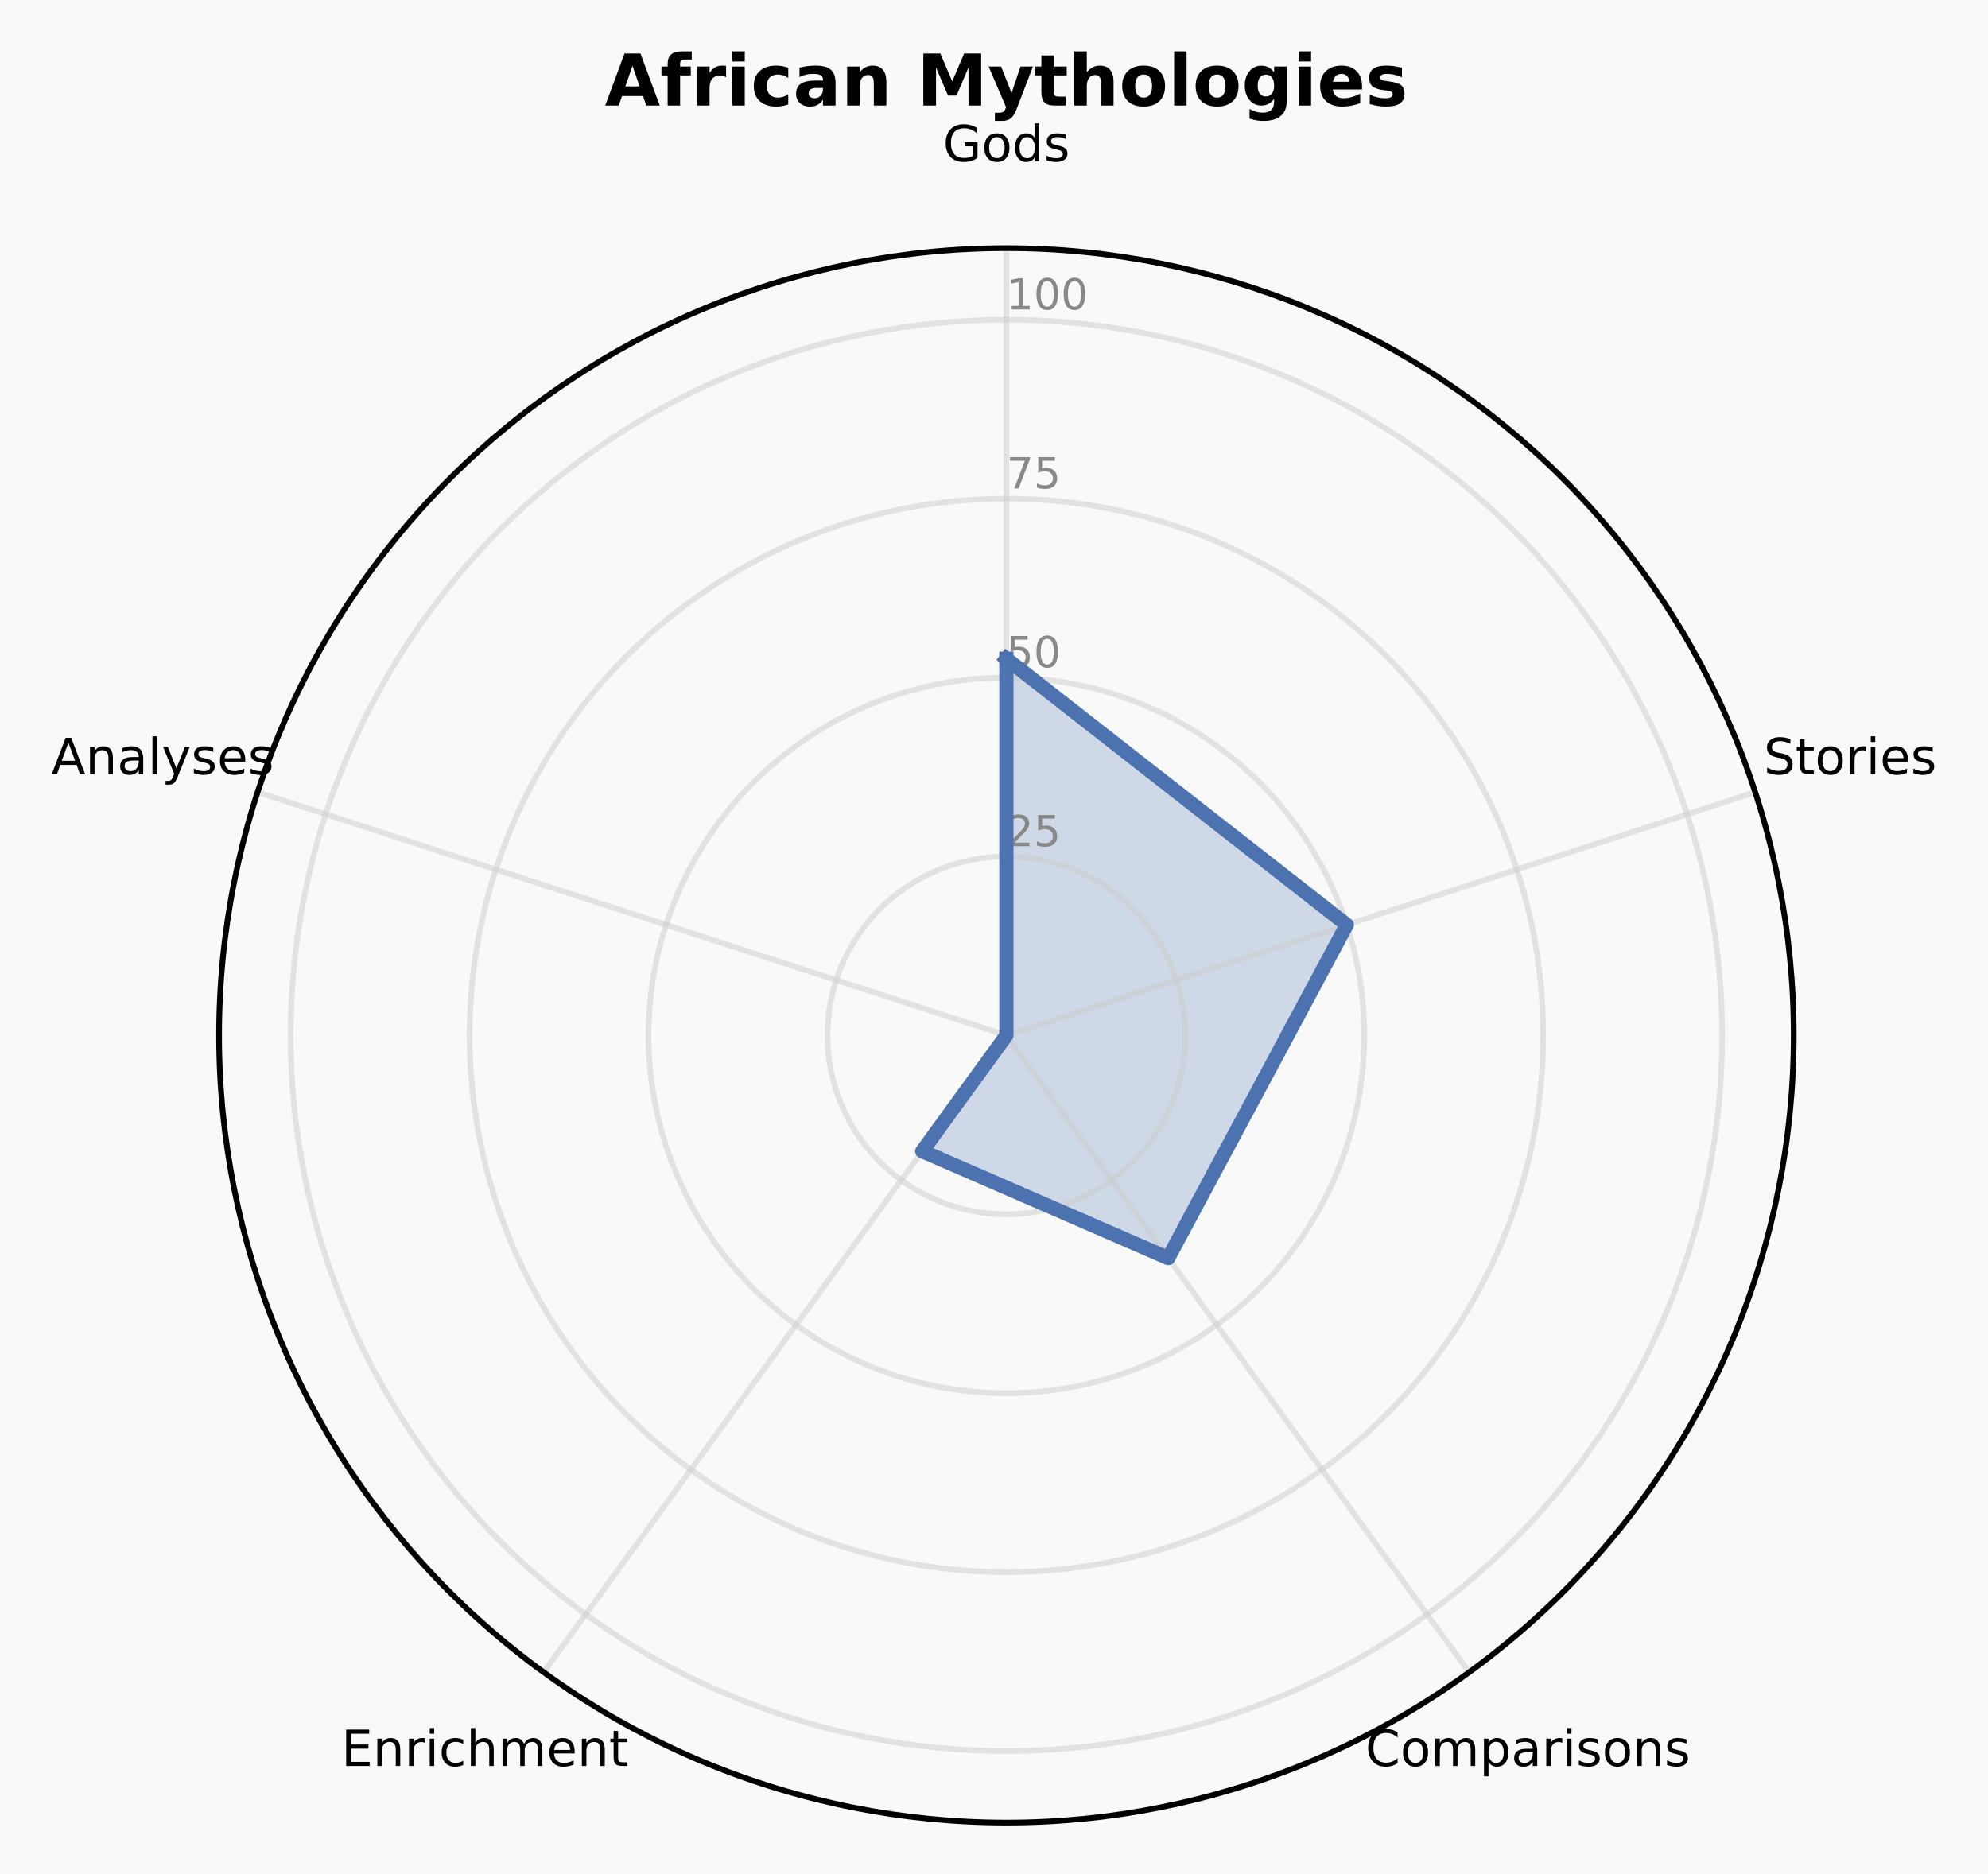
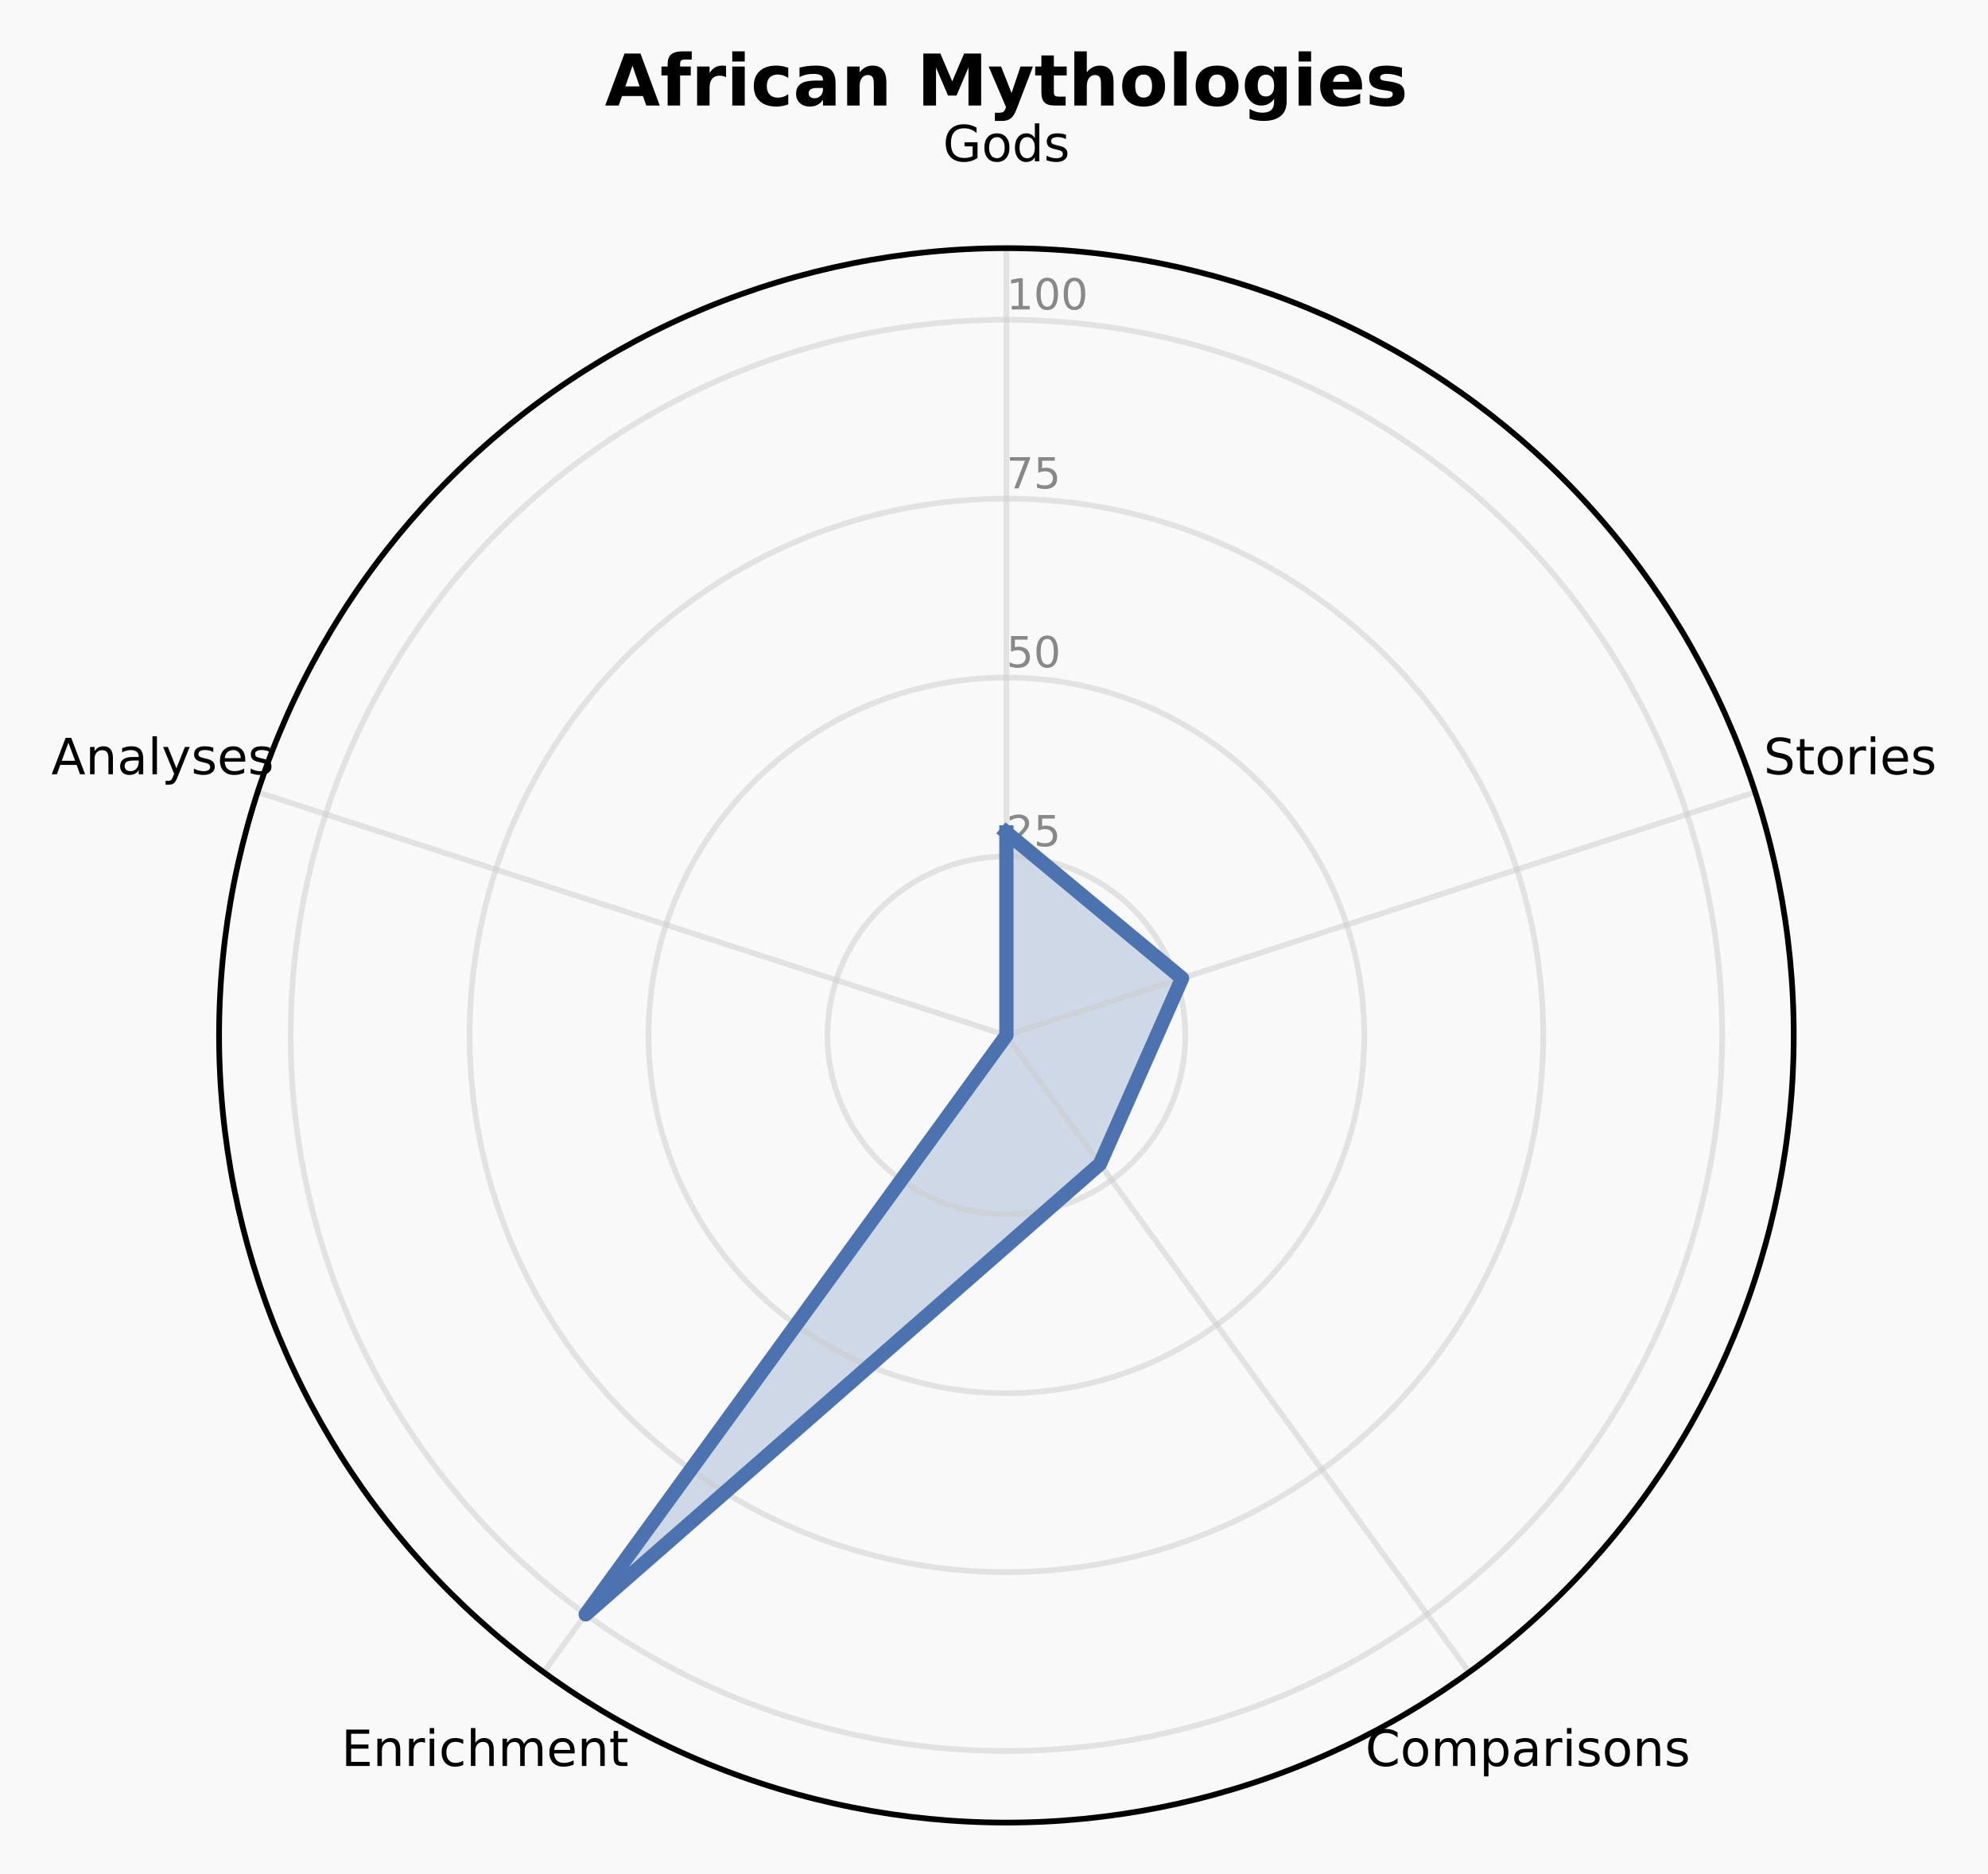
<svg xmlns="http://www.w3.org/2000/svg" xmlns:xlink="http://www.w3.org/1999/xlink" width="278.709pt" height="262.758pt" viewBox="0 0 278.709 262.758" version="1.1">
  <defs>
    <style type="text/css">*{stroke-linejoin: round; stroke-linecap: butt}</style>
  </defs>
  <g id="figure_1">
    <g id="patch_1">
      <path d="M 0 262.758  L 278.709 262.758  L 278.709 0  L 0 0  z " style="fill: #f9f9f9" />
    </g>
    <g id="axes_1">
      <g id="patch_2">
        <path d="M 251.473 145.178  C 251.473 130.683 248.618 116.329 243.071 102.938  C 237.524 89.546 229.393 77.377 219.143 67.128  C 208.894 56.878 196.725 48.748 183.334 43.201  C 169.942 37.654 155.588 34.798 141.093 34.798  C 126.598 34.798 112.244 37.654 98.853 43.201  C 85.461 48.748 73.293 56.878 63.043 67.128  C 52.794 77.377 44.663 89.546 39.116 102.938  C 33.569 116.329 30.714 130.683 30.714 145.178  C 30.714 159.673 33.569 174.027 39.116 187.418  C 44.663 200.81 52.794 212.979 63.043 223.228  C 73.293 233.478 85.461 241.609 98.853 247.155  C 112.244 252.702 126.598 255.558 141.093 255.558  C 155.588 255.558 169.942 252.702 183.334 247.155  C 196.725 241.609 208.894 233.478 219.143 223.228  C 229.393 212.979 237.524 200.81 243.071 187.418  C 248.618 174.027 251.473 159.673 251.473 145.178  M 141.093 145.178  C 141.093 145.178 141.093 145.178 141.093 145.178  C 141.093 145.178 141.093 145.178 141.093 145.178  C 141.093 145.178 141.093 145.178 141.093 145.178  C 141.093 145.178 141.093 145.178 141.093 145.178  C 141.093 145.178 141.093 145.178 141.093 145.178  C 141.093 145.178 141.093 145.178 141.093 145.178  C 141.093 145.178 141.093 145.178 141.093 145.178  C 141.093 145.178 141.093 145.178 141.093 145.178  C 141.093 145.178 141.093 145.178 141.093 145.178  C 141.093 145.178 141.093 145.178 141.093 145.178  C 141.093 145.178 141.093 145.178 141.093 145.178  C 141.093 145.178 141.093 145.178 141.093 145.178  C 141.093 145.178 141.093 145.178 141.093 145.178  C 141.093 145.178 141.093 145.178 141.093 145.178  C 141.093 145.178 141.093 145.178 141.093 145.178  C 141.093 145.178 141.093 145.178 141.093 145.178  z " style="fill: #f9f9f9" />
      </g>
      <g id="patch_3">
-         <path d="M 141.093 92.365  L 188.81 129.674  L 163.778 176.401  L 129.297 161.414  L 141.093 145.178  z " clip-path="url(#pab8ee4e7ab)" style="fill: #4c72b0; opacity: 0.25; stroke: #4c72b0; stroke-linejoin: miter" />
+         <path d="M 141.093 116.722  L 165.721 137.176  L 154.2 163.218  L 82.112 226.359  L 141.093 145.178  z " clip-path="url(#p0483790300)" style="fill: #4c72b0; opacity: 0.25; stroke: #4c72b0; stroke-linejoin: miter" />
      </g>
      <g id="matplotlib.axis_1">
        <g id="xtick_1">
          <g id="line2d_1">
-             <path d="M 141.093 145.178  L 141.093 34.798  " clip-path="url(#pab8ee4e7ab)" style="fill: none; stroke: #cccccc; stroke-opacity: 0.5; stroke-width: 0.8; stroke-linecap: square" />
+             <path d="M 141.093 145.178  L 141.093 34.798  " clip-path="url(#p0483790300)" style="fill: none; stroke: #cccccc; stroke-opacity: 0.5; stroke-width: 0.8; stroke-linecap: square" />
          </g>
          <g id="text_1">
            <g transform="translate(132.1945 22.61707) scale(0.07 -0.07)">
              <defs>
                <path id="DejaVuSans-2a" d="M 3809 666  L 3809 1919  L 2778 1919  L 2778 2438  L 4434 2438  L 4434 434  Q 4069 175 3628 42  Q 3188 -91 2688 -91  Q 1594 -91 976 548  Q 359 1188 359 2328  Q 359 3472 976 4111  Q 1594 4750 2688 4750  Q 3144 4750 3555 4637  Q 3966 4525 4313 4306  L 4313 3634  Q 3963 3931 3569 4081  Q 3175 4231 2741 4231  Q 1884 4231 1454 3753  Q 1025 3275 1025 2328  Q 1025 1384 1454 906  Q 1884 428 2741 428  Q 3075 428 3337 486  Q 3600 544 3809 666  z " transform="scale(0.015625)" />
                <path id="DejaVuSans-52" d="M 1959 3097  Q 1497 3097 1228 2736  Q 959 2375 959 1747  Q 959 1119 1226 758  Q 1494 397 1959 397  Q 2419 397 2687 759  Q 2956 1122 2956 1747  Q 2956 2369 2687 2733  Q 2419 3097 1959 3097  z M 1959 3584  Q 2709 3584 3137 3096  Q 3566 2609 3566 1747  Q 3566 888 3137 398  Q 2709 -91 1959 -91  Q 1206 -91 779 398  Q 353 888 353 1747  Q 353 2609 779 3096  Q 1206 3584 1959 3584  z " transform="scale(0.015625)" />
                <path id="DejaVuSans-47" d="M 2906 2969  L 2906 4863  L 3481 4863  L 3481 0  L 2906 0  L 2906 525  Q 2725 213 2448 61  Q 2172 -91 1784 -91  Q 1150 -91 751 415  Q 353 922 353 1747  Q 353 2572 751 3078  Q 1150 3584 1784 3584  Q 2172 3584 2448 3432  Q 2725 3281 2906 2969  z M 947 1747  Q 947 1113 1208 752  Q 1469 391 1925 391  Q 2381 391 2643 752  Q 2906 1113 2906 1747  Q 2906 2381 2643 2742  Q 2381 3103 1925 3103  Q 1469 3103 1208 2742  Q 947 2381 947 1747  z " transform="scale(0.015625)" />
                <path id="DejaVuSans-56" d="M 2834 3397  L 2834 2853  Q 2591 2978 2328 3040  Q 2066 3103 1784 3103  Q 1356 3103 1142 2972  Q 928 2841 928 2578  Q 928 2378 1081 2264  Q 1234 2150 1697 2047  L 1894 2003  Q 2506 1872 2764 1633  Q 3022 1394 3022 966  Q 3022 478 2636 193  Q 2250 -91 1575 -91  Q 1294 -91 989 -36  Q 684 19 347 128  L 347 722  Q 666 556 975 473  Q 1284 391 1588 391  Q 1994 391 2212 530  Q 2431 669 2431 922  Q 2431 1156 2273 1281  Q 2116 1406 1581 1522  L 1381 1569  Q 847 1681 609 1914  Q 372 2147 372 2553  Q 372 3047 722 3315  Q 1072 3584 1716 3584  Q 2034 3584 2315 3537  Q 2597 3491 2834 3397  z " transform="scale(0.015625)" />
              </defs>
              <use xlink:href="#DejaVuSans-2a" />
              <use xlink:href="#DejaVuSans-52" transform="translate(77.48438 0)" />
              <use xlink:href="#DejaVuSans-47" transform="translate(138.6719 0)" />
              <use xlink:href="#DejaVuSans-56" transform="translate(202.1562 0)" />
            </g>
          </g>
        </g>
        <g id="xtick_2">
          <g id="line2d_2">
-             <path d="M 141.093 145.178  L 246.07 111.069  " clip-path="url(#pab8ee4e7ab)" style="fill: none; stroke: #cccccc; stroke-opacity: 0.5; stroke-width: 0.8; stroke-linecap: square" />
+             <path d="M 141.093 145.178  L 246.07 111.069  " clip-path="url(#p0483790300)" style="fill: none; stroke: #cccccc; stroke-opacity: 0.5; stroke-width: 0.8; stroke-linecap: square" />
          </g>
          <g id="text_2">
            <g transform="translate(247.2616 108.5613) scale(0.07 -0.07)">
              <defs>
                <path id="DejaVuSans-36" d="M 3425 4513  L 3425 3897  Q 3066 4069 2747 4153  Q 2428 4238 2131 4238  Q 1616 4238 1336 4038  Q 1056 3838 1056 3469  Q 1056 3159 1242 3001  Q 1428 2844 1947 2747  L 2328 2669  Q 3034 2534 3370 2195  Q 3706 1856 3706 1288  Q 3706 609 3251 259  Q 2797 -91 1919 -91  Q 1588 -91 1214 -16  Q 841 59 441 206  L 441 856  Q 825 641 1194 531  Q 1563 422 1919 422  Q 2459 422 2753 634  Q 3047 847 3047 1241  Q 3047 1584 2836 1778  Q 2625 1972 2144 2069  L 1759 2144  Q 1053 2284 737 2584  Q 422 2884 422 3419  Q 422 4038 858 4394  Q 1294 4750 2059 4750  Q 2388 4750 2728 4690  Q 3069 4631 3425 4513  z " transform="scale(0.015625)" />
                <path id="DejaVuSans-57" d="M 1172 4494  L 1172 3500  L 2356 3500  L 2356 3053  L 1172 3053  L 1172 1153  Q 1172 725 1289 603  Q 1406 481 1766 481  L 2356 481  L 2356 0  L 1766 0  Q 1100 0 847 248  Q 594 497 594 1153  L 594 3053  L 172 3053  L 172 3500  L 594 3500  L 594 4494  L 1172 4494  z " transform="scale(0.015625)" />
                <path id="DejaVuSans-55" d="M 2631 2963  Q 2534 3019 2420 3045  Q 2306 3072 2169 3072  Q 1681 3072 1420 2755  Q 1159 2438 1159 1844  L 1159 0  L 581 0  L 581 3500  L 1159 3500  L 1159 2956  Q 1341 3275 1631 3429  Q 1922 3584 2338 3584  Q 2397 3584 2469 3576  Q 2541 3569 2628 3553  L 2631 2963  z " transform="scale(0.015625)" />
                <path id="DejaVuSans-4c" d="M 603 3500  L 1178 3500  L 1178 0  L 603 0  L 603 3500  z M 603 4863  L 1178 4863  L 1178 4134  L 603 4134  L 603 4863  z " transform="scale(0.015625)" />
                <path id="DejaVuSans-48" d="M 3597 1894  L 3597 1613  L 953 1613  Q 991 1019 1311 708  Q 1631 397 2203 397  Q 2534 397 2845 478  Q 3156 559 3463 722  L 3463 178  Q 3153 47 2828 -22  Q 2503 -91 2169 -91  Q 1331 -91 842 396  Q 353 884 353 1716  Q 353 2575 817 3079  Q 1281 3584 2069 3584  Q 2775 3584 3186 3129  Q 3597 2675 3597 1894  z M 3022 2063  Q 3016 2534 2758 2815  Q 2500 3097 2075 3097  Q 1594 3097 1305 2825  Q 1016 2553 972 2059  L 3022 2063  z " transform="scale(0.015625)" />
              </defs>
              <use xlink:href="#DejaVuSans-36" />
              <use xlink:href="#DejaVuSans-57" transform="translate(63.48438 0)" />
              <use xlink:href="#DejaVuSans-52" transform="translate(102.6875 0)" />
              <use xlink:href="#DejaVuSans-55" transform="translate(163.875 0)" />
              <use xlink:href="#DejaVuSans-4c" transform="translate(204.9844 0)" />
              <use xlink:href="#DejaVuSans-48" transform="translate(232.7656 0)" />
              <use xlink:href="#DejaVuSans-56" transform="translate(294.2969 0)" />
            </g>
          </g>
        </g>
        <g id="xtick_3">
          <g id="line2d_3">
-             <path d="M 141.093 145.178  L 205.973 234.477  " clip-path="url(#pab8ee4e7ab)" style="fill: none; stroke: #cccccc; stroke-opacity: 0.5; stroke-width: 0.8; stroke-linecap: square" />
+             <path d="M 141.093 145.178  L 205.973 234.477  " clip-path="url(#p0483790300)" style="fill: none; stroke: #cccccc; stroke-opacity: 0.5; stroke-width: 0.8; stroke-linecap: square" />
          </g>
          <g id="text_3">
            <g transform="translate(191.4228 247.6219) scale(0.07 -0.07)">
              <defs>
                <path id="DejaVuSans-26" d="M 4122 4306  L 4122 3641  Q 3803 3938 3442 4084  Q 3081 4231 2675 4231  Q 1875 4231 1450 3742  Q 1025 3253 1025 2328  Q 1025 1406 1450 917  Q 1875 428 2675 428  Q 3081 428 3442 575  Q 3803 722 4122 1019  L 4122 359  Q 3791 134 3420 21  Q 3050 -91 2638 -91  Q 1578 -91 968 557  Q 359 1206 359 2328  Q 359 3453 968 4101  Q 1578 4750 2638 4750  Q 3056 4750 3426 4639  Q 3797 4528 4122 4306  z " transform="scale(0.015625)" />
                <path id="DejaVuSans-50" d="M 3328 2828  Q 3544 3216 3844 3400  Q 4144 3584 4550 3584  Q 5097 3584 5394 3201  Q 5691 2819 5691 2113  L 5691 0  L 5113 0  L 5113 2094  Q 5113 2597 4934 2840  Q 4756 3084 4391 3084  Q 3944 3084 3684 2787  Q 3425 2491 3425 1978  L 3425 0  L 2847 0  L 2847 2094  Q 2847 2600 2669 2842  Q 2491 3084 2119 3084  Q 1678 3084 1418 2786  Q 1159 2488 1159 1978  L 1159 0  L 581 0  L 581 3500  L 1159 3500  L 1159 2956  Q 1356 3278 1631 3431  Q 1906 3584 2284 3584  Q 2666 3584 2933 3390  Q 3200 3197 3328 2828  z " transform="scale(0.015625)" />
                <path id="DejaVuSans-53" d="M 1159 525  L 1159 -1331  L 581 -1331  L 581 3500  L 1159 3500  L 1159 2969  Q 1341 3281 1617 3432  Q 1894 3584 2278 3584  Q 2916 3584 3314 3078  Q 3713 2572 3713 1747  Q 3713 922 3314 415  Q 2916 -91 2278 -91  Q 1894 -91 1617 61  Q 1341 213 1159 525  z M 3116 1747  Q 3116 2381 2855 2742  Q 2594 3103 2138 3103  Q 1681 3103 1420 2742  Q 1159 2381 1159 1747  Q 1159 1113 1420 752  Q 1681 391 2138 391  Q 2594 391 2855 752  Q 3116 1113 3116 1747  z " transform="scale(0.015625)" />
                <path id="DejaVuSans-44" d="M 2194 1759  Q 1497 1759 1228 1600  Q 959 1441 959 1056  Q 959 750 1161 570  Q 1363 391 1709 391  Q 2188 391 2477 730  Q 2766 1069 2766 1631  L 2766 1759  L 2194 1759  z M 3341 1997  L 3341 0  L 2766 0  L 2766 531  Q 2569 213 2275 61  Q 1981 -91 1556 -91  Q 1019 -91 701 211  Q 384 513 384 1019  Q 384 1609 779 1909  Q 1175 2209 1959 2209  L 2766 2209  L 2766 2266  Q 2766 2663 2505 2880  Q 2244 3097 1772 3097  Q 1472 3097 1187 3025  Q 903 2953 641 2809  L 641 3341  Q 956 3463 1253 3523  Q 1550 3584 1831 3584  Q 2591 3584 2966 3190  Q 3341 2797 3341 1997  z " transform="scale(0.015625)" />
                <path id="DejaVuSans-51" d="M 3513 2113  L 3513 0  L 2938 0  L 2938 2094  Q 2938 2591 2744 2837  Q 2550 3084 2163 3084  Q 1697 3084 1428 2787  Q 1159 2491 1159 1978  L 1159 0  L 581 0  L 581 3500  L 1159 3500  L 1159 2956  Q 1366 3272 1645 3428  Q 1925 3584 2291 3584  Q 2894 3584 3203 3211  Q 3513 2838 3513 2113  z " transform="scale(0.015625)" />
              </defs>
              <use xlink:href="#DejaVuSans-26" />
              <use xlink:href="#DejaVuSans-52" transform="translate(69.82812 0)" />
              <use xlink:href="#DejaVuSans-50" transform="translate(131.0156 0)" />
              <use xlink:href="#DejaVuSans-53" transform="translate(228.4219 0)" />
              <use xlink:href="#DejaVuSans-44" transform="translate(291.9062 0)" />
              <use xlink:href="#DejaVuSans-55" transform="translate(353.1875 0)" />
              <use xlink:href="#DejaVuSans-4c" transform="translate(394.2969 0)" />
              <use xlink:href="#DejaVuSans-56" transform="translate(422.0781 0)" />
              <use xlink:href="#DejaVuSans-52" transform="translate(474.1719 0)" />
              <use xlink:href="#DejaVuSans-51" transform="translate(535.3594 0)" />
              <use xlink:href="#DejaVuSans-56" transform="translate(598.7344 0)" />
            </g>
          </g>
        </g>
        <g id="xtick_4">
          <g id="line2d_4">
-             <path d="M 141.093 145.178  L 76.214 234.477  " clip-path="url(#pab8ee4e7ab)" style="fill: none; stroke: #cccccc; stroke-opacity: 0.5; stroke-width: 0.8; stroke-linecap: square" />
+             <path d="M 141.093 145.178  L 76.214 234.477  " clip-path="url(#p0483790300)" style="fill: none; stroke: #cccccc; stroke-opacity: 0.5; stroke-width: 0.8; stroke-linecap: square" />
          </g>
          <g id="text_4">
            <g transform="translate(47.8483 247.6219) scale(0.07 -0.07)">
              <defs>
                <path id="DejaVuSans-28" d="M 628 4666  L 3578 4666  L 3578 4134  L 1259 4134  L 1259 2753  L 3481 2753  L 3481 2222  L 1259 2222  L 1259 531  L 3634 531  L 3634 0  L 628 0  L 628 4666  z " transform="scale(0.015625)" />
                <path id="DejaVuSans-46" d="M 3122 3366  L 3122 2828  Q 2878 2963 2633 3030  Q 2388 3097 2138 3097  Q 1578 3097 1268 2742  Q 959 2388 959 1747  Q 959 1106 1268 751  Q 1578 397 2138 397  Q 2388 397 2633 464  Q 2878 531 3122 666  L 3122 134  Q 2881 22 2623 -34  Q 2366 -91 2075 -91  Q 1284 -91 818 406  Q 353 903 353 1747  Q 353 2603 823 3093  Q 1294 3584 2113 3584  Q 2378 3584 2631 3529  Q 2884 3475 3122 3366  z " transform="scale(0.015625)" />
                <path id="DejaVuSans-4b" d="M 3513 2113  L 3513 0  L 2938 0  L 2938 2094  Q 2938 2591 2744 2837  Q 2550 3084 2163 3084  Q 1697 3084 1428 2787  Q 1159 2491 1159 1978  L 1159 0  L 581 0  L 581 4863  L 1159 4863  L 1159 2956  Q 1366 3272 1645 3428  Q 1925 3584 2291 3584  Q 2894 3584 3203 3211  Q 3513 2838 3513 2113  z " transform="scale(0.015625)" />
              </defs>
              <use xlink:href="#DejaVuSans-28" />
              <use xlink:href="#DejaVuSans-51" transform="translate(63.1875 0)" />
              <use xlink:href="#DejaVuSans-55" transform="translate(126.5625 0)" />
              <use xlink:href="#DejaVuSans-4c" transform="translate(167.6719 0)" />
              <use xlink:href="#DejaVuSans-46" transform="translate(195.4531 0)" />
              <use xlink:href="#DejaVuSans-4b" transform="translate(250.4375 0)" />
              <use xlink:href="#DejaVuSans-50" transform="translate(313.8125 0)" />
              <use xlink:href="#DejaVuSans-48" transform="translate(411.2188 0)" />
              <use xlink:href="#DejaVuSans-51" transform="translate(472.75 0)" />
              <use xlink:href="#DejaVuSans-57" transform="translate(536.125 0)" />
            </g>
          </g>
        </g>
        <g id="xtick_5">
          <g id="line2d_5">
-             <path d="M 141.093 145.178  L 36.116 111.069  " clip-path="url(#pab8ee4e7ab)" style="fill: none; stroke: #cccccc; stroke-opacity: 0.5; stroke-width: 0.8; stroke-linecap: square" />
+             <path d="M 141.093 145.178  L 36.116 111.069  " clip-path="url(#p0483790300)" style="fill: none; stroke: #cccccc; stroke-opacity: 0.5; stroke-width: 0.8; stroke-linecap: square" />
          </g>
          <g id="text_5">
            <g transform="translate(7.2 108.5613) scale(0.07 -0.07)">
              <defs>
                <path id="DejaVuSans-24" d="M 2188 4044  L 1331 1722  L 3047 1722  L 2188 4044  z M 1831 4666  L 2547 4666  L 4325 0  L 3669 0  L 3244 1197  L 1141 1197  L 716 0  L 50 0  L 1831 4666  z " transform="scale(0.015625)" />
                <path id="DejaVuSans-4f" d="M 603 4863  L 1178 4863  L 1178 0  L 603 0  L 603 4863  z " transform="scale(0.015625)" />
                <path id="DejaVuSans-5c" d="M 2059 -325  Q 1816 -950 1584 -1140  Q 1353 -1331 966 -1331  L 506 -1331  L 506 -850  L 844 -850  Q 1081 -850 1212 -737  Q 1344 -625 1503 -206  L 1606 56  L 191 3500  L 800 3500  L 1894 763  L 2988 3500  L 3597 3500  L 2059 -325  z " transform="scale(0.015625)" />
              </defs>
              <use xlink:href="#DejaVuSans-24" />
              <use xlink:href="#DejaVuSans-51" transform="translate(68.40625 0)" />
              <use xlink:href="#DejaVuSans-44" transform="translate(131.7812 0)" />
              <use xlink:href="#DejaVuSans-4f" transform="translate(193.0625 0)" />
              <use xlink:href="#DejaVuSans-5c" transform="translate(220.8438 0)" />
              <use xlink:href="#DejaVuSans-56" transform="translate(280.0312 0)" />
              <use xlink:href="#DejaVuSans-48" transform="translate(332.125 0)" />
              <use xlink:href="#DejaVuSans-56" transform="translate(393.6562 0)" />
            </g>
          </g>
        </g>
      </g>
      <g id="matplotlib.axis_2">
        <g id="ytick_1">
          <g id="line2d_6">
-             <path d="M 141.093 120.092  C 144.388 120.092 147.65 120.741 150.693 122.001  C 153.737 123.262 156.503 125.11 158.832 127.439  C 161.161 129.769 163.009 132.534 164.27 135.578  C 165.531 138.621 166.18 141.884 166.18 145.178  C 166.18 148.472 165.531 151.735 164.27 154.778  C 163.009 157.822 161.161 160.587 158.832 162.917  C 156.503 165.246 153.737 167.094 150.693 168.355  C 147.65 169.615 144.388 170.264 141.093 170.264  C 137.799 170.264 134.537 169.615 131.493 168.355  C 128.45 167.094 125.684 165.246 123.355 162.917  C 121.025 160.587 119.177 157.822 117.917 154.778  C 116.656 151.735 116.007 148.472 116.007 145.178  C 116.007 141.884 116.656 138.621 117.917 135.578  C 119.177 132.534 121.025 129.769 123.355 127.439  C 125.684 125.11 128.45 123.262 131.493 122.001  C 134.537 120.741 137.799 120.092 141.093 120.092  " clip-path="url(#pab8ee4e7ab)" style="fill: none; stroke: #cccccc; stroke-opacity: 0.5; stroke-width: 0.8; stroke-linecap: square" />
+             <path d="M 141.093 120.092  C 144.388 120.092 147.65 120.741 150.693 122.001  C 153.737 123.262 156.503 125.11 158.832 127.439  C 161.161 129.769 163.009 132.534 164.27 135.578  C 165.531 138.621 166.18 141.884 166.18 145.178  C 166.18 148.472 165.531 151.735 164.27 154.778  C 163.009 157.822 161.161 160.587 158.832 162.917  C 156.503 165.246 153.737 167.094 150.693 168.355  C 147.65 169.615 144.388 170.264 141.093 170.264  C 137.799 170.264 134.537 169.615 131.493 168.355  C 128.45 167.094 125.684 165.246 123.355 162.917  C 121.025 160.587 119.177 157.822 117.917 154.778  C 116.656 151.735 116.007 148.472 116.007 145.178  C 116.007 141.884 116.656 138.621 117.917 135.578  C 119.177 132.534 121.025 129.769 123.355 127.439  C 125.684 125.11 128.45 123.262 131.493 122.001  C 134.537 120.741 137.799 120.092 141.093 120.092  " clip-path="url(#p0483790300)" style="fill: none; stroke: #cccccc; stroke-opacity: 0.5; stroke-width: 0.8; stroke-linecap: square" />
          </g>
          <g id="text_6">
            <g style="fill: #888888" transform="translate(141.0933 118.6504) scale(0.06 -0.06)">
              <defs>
                <path id="DejaVuSans-15" d="M 1228 531  L 3431 531  L 3431 0  L 469 0  L 469 531  Q 828 903 1448 1529  Q 2069 2156 2228 2338  Q 2531 2678 2651 2914  Q 2772 3150 2772 3378  Q 2772 3750 2511 3984  Q 2250 4219 1831 4219  Q 1534 4219 1204 4116  Q 875 4013 500 3803  L 500 4441  Q 881 4594 1212 4672  Q 1544 4750 1819 4750  Q 2544 4750 2975 4387  Q 3406 4025 3406 3419  Q 3406 3131 3298 2873  Q 3191 2616 2906 2266  Q 2828 2175 2409 1742  Q 1991 1309 1228 531  z " transform="scale(0.015625)" />
                <path id="DejaVuSans-18" d="M 691 4666  L 3169 4666  L 3169 4134  L 1269 4134  L 1269 2991  Q 1406 3038 1543 3061  Q 1681 3084 1819 3084  Q 2600 3084 3056 2656  Q 3513 2228 3513 1497  Q 3513 744 3044 326  Q 2575 -91 1722 -91  Q 1428 -91 1123 -41  Q 819 9 494 109  L 494 744  Q 775 591 1075 516  Q 1375 441 1709 441  Q 2250 441 2565 725  Q 2881 1009 2881 1497  Q 2881 1984 2565 2268  Q 2250 2553 1709 2553  Q 1456 2553 1204 2497  Q 953 2441 691 2322  L 691 4666  z " transform="scale(0.015625)" />
              </defs>
              <use xlink:href="#DejaVuSans-15" />
              <use xlink:href="#DejaVuSans-18" transform="translate(63.625 0)" />
            </g>
          </g>
        </g>
        <g id="ytick_2">
          <g id="line2d_7">
-             <path d="M 141.093 95.005  C 147.682 95.005 154.206 96.303 160.293 98.825  C 166.381 101.346 171.912 105.042 176.571 109.701  C 181.229 114.36 184.925 119.891 187.447 125.978  C 189.968 132.065 191.266 138.589 191.266 145.178  C 191.266 151.767 189.968 158.291 187.447 164.378  C 184.925 170.465 181.229 175.997 176.571 180.655  C 171.912 185.314 166.381 189.01 160.293 191.531  C 154.206 194.053 147.682 195.351 141.093 195.351  C 134.505 195.351 127.98 194.053 121.893 191.531  C 115.806 189.01 110.275 185.314 105.616 180.655  C 100.957 175.997 97.261 170.465 94.74 164.378  C 92.219 158.291 90.921 151.767 90.921 145.178  C 90.921 138.589 92.219 132.065 94.74 125.978  C 97.261 119.891 100.957 114.36 105.616 109.701  C 110.275 105.042 115.806 101.346 121.893 98.825  C 127.98 96.303 134.505 95.005 141.093 95.005  " clip-path="url(#pab8ee4e7ab)" style="fill: none; stroke: #cccccc; stroke-opacity: 0.5; stroke-width: 0.8; stroke-linecap: square" />
+             <path d="M 141.093 95.005  C 147.682 95.005 154.206 96.303 160.293 98.825  C 166.381 101.346 171.912 105.042 176.571 109.701  C 181.229 114.36 184.925 119.891 187.447 125.978  C 189.968 132.065 191.266 138.589 191.266 145.178  C 191.266 151.767 189.968 158.291 187.447 164.378  C 184.925 170.465 181.229 175.997 176.571 180.655  C 171.912 185.314 166.381 189.01 160.293 191.531  C 154.206 194.053 147.682 195.351 141.093 195.351  C 134.505 195.351 127.98 194.053 121.893 191.531  C 115.806 189.01 110.275 185.314 105.616 180.655  C 100.957 175.997 97.261 170.465 94.74 164.378  C 92.219 158.291 90.921 151.767 90.921 145.178  C 90.921 138.589 92.219 132.065 94.74 125.978  C 97.261 119.891 100.957 114.36 105.616 109.701  C 110.275 105.042 115.806 101.346 121.893 98.825  C 127.98 96.303 134.505 95.005 141.093 95.005  " clip-path="url(#p0483790300)" style="fill: none; stroke: #cccccc; stroke-opacity: 0.5; stroke-width: 0.8; stroke-linecap: square" />
          </g>
          <g id="text_7">
            <g style="fill: #888888" transform="translate(141.0933 93.56408) scale(0.06 -0.06)">
              <defs>
                <path id="DejaVuSans-13" d="M 2034 4250  Q 1547 4250 1301 3770  Q 1056 3291 1056 2328  Q 1056 1369 1301 889  Q 1547 409 2034 409  Q 2525 409 2770 889  Q 3016 1369 3016 2328  Q 3016 3291 2770 3770  Q 2525 4250 2034 4250  z M 2034 4750  Q 2819 4750 3233 4129  Q 3647 3509 3647 2328  Q 3647 1150 3233 529  Q 2819 -91 2034 -91  Q 1250 -91 836 529  Q 422 1150 422 2328  Q 422 3509 836 4129  Q 1250 4750 2034 4750  z " transform="scale(0.015625)" />
              </defs>
              <use xlink:href="#DejaVuSans-18" />
              <use xlink:href="#DejaVuSans-13" transform="translate(63.625 0)" />
            </g>
          </g>
        </g>
        <g id="ytick_3">
          <g id="line2d_8">
-             <path d="M 141.093 69.919  C 150.976 69.919 160.763 71.866 169.894 75.648  C 179.024 79.43 187.321 84.974 194.309 91.962  C 201.298 98.95 206.841 107.247 210.623 116.378  C 214.405 125.508 216.352 135.295 216.352 145.178  C 216.352 155.061 214.405 164.848 210.623 173.978  C 206.841 183.109 201.298 191.406 194.309 198.394  C 187.321 205.382 179.024 210.926 169.894 214.708  C 160.763 218.49 150.976 220.437 141.093 220.437  C 131.21 220.437 121.424 218.49 112.293 214.708  C 103.162 210.926 94.866 205.382 87.877 198.394  C 80.889 191.406 75.345 183.109 71.563 173.978  C 67.781 164.848 65.834 155.061 65.834 145.178  C 65.834 135.295 67.781 125.508 71.563 116.378  C 75.345 107.247 80.889 98.95 87.877 91.962  C 94.866 84.974 103.162 79.43 112.293 75.648  C 121.424 71.866 131.21 69.919 141.093 69.919  " clip-path="url(#pab8ee4e7ab)" style="fill: none; stroke: #cccccc; stroke-opacity: 0.5; stroke-width: 0.8; stroke-linecap: square" />
+             <path d="M 141.093 69.919  C 150.976 69.919 160.763 71.866 169.894 75.648  C 179.024 79.43 187.321 84.974 194.309 91.962  C 201.298 98.95 206.841 107.247 210.623 116.378  C 214.405 125.508 216.352 135.295 216.352 145.178  C 216.352 155.061 214.405 164.848 210.623 173.978  C 206.841 183.109 201.298 191.406 194.309 198.394  C 187.321 205.382 179.024 210.926 169.894 214.708  C 160.763 218.49 150.976 220.437 141.093 220.437  C 131.21 220.437 121.424 218.49 112.293 214.708  C 103.162 210.926 94.866 205.382 87.877 198.394  C 80.889 191.406 75.345 183.109 71.563 173.978  C 67.781 164.848 65.834 155.061 65.834 145.178  C 65.834 135.295 67.781 125.508 71.563 116.378  C 75.345 107.247 80.889 98.95 87.877 91.962  C 94.866 84.974 103.162 79.43 112.293 75.648  C 121.424 71.866 131.21 69.919 141.093 69.919  " clip-path="url(#p0483790300)" style="fill: none; stroke: #cccccc; stroke-opacity: 0.5; stroke-width: 0.8; stroke-linecap: square" />
          </g>
          <g id="text_8">
            <g style="fill: #888888" transform="translate(141.0933 68.47781) scale(0.06 -0.06)">
              <defs>
                <path id="DejaVuSans-1a" d="M 525 4666  L 3525 4666  L 3525 4397  L 1831 0  L 1172 0  L 2766 4134  L 525 4134  L 525 4666  z " transform="scale(0.015625)" />
              </defs>
              <use xlink:href="#DejaVuSans-1a" />
              <use xlink:href="#DejaVuSans-18" transform="translate(63.625 0)" />
            </g>
          </g>
        </g>
        <g id="ytick_4">
          <g id="line2d_9">
-             <path d="M 141.093 44.833  C 154.27 44.833 167.32 47.429 179.494 52.471  C 191.668 57.514 202.73 64.906 212.048 74.223  C 221.366 83.541 228.757 94.603 233.8 106.778  C 238.843 118.952 241.438 132.001 241.438 145.178  C 241.438 158.355 238.843 171.404 233.8 183.578  C 228.757 195.753 221.366 206.815 212.048 216.133  C 202.73 225.45 191.668 232.842 179.494 237.885  C 167.32 242.927 154.27 245.523 141.093 245.523  C 127.916 245.523 114.867 242.927 102.693 237.885  C 90.519 232.842 79.456 225.45 70.139 216.133  C 60.821 206.815 53.429 195.753 48.387 183.578  C 43.344 171.404 40.748 158.355 40.748 145.178  C 40.748 132.001 43.344 118.952 48.387 106.778  C 53.429 94.603 60.821 83.541 70.139 74.223  C 79.456 64.906 90.519 57.514 102.693 52.471  C 114.867 47.429 127.916 44.833 141.093 44.833  " clip-path="url(#pab8ee4e7ab)" style="fill: none; stroke: #cccccc; stroke-opacity: 0.5; stroke-width: 0.8; stroke-linecap: square" />
+             <path d="M 141.093 44.833  C 154.27 44.833 167.32 47.429 179.494 52.471  C 191.668 57.514 202.73 64.906 212.048 74.223  C 221.366 83.541 228.757 94.603 233.8 106.778  C 238.843 118.952 241.438 132.001 241.438 145.178  C 241.438 158.355 238.843 171.404 233.8 183.578  C 228.757 195.753 221.366 206.815 212.048 216.133  C 202.73 225.45 191.668 232.842 179.494 237.885  C 167.32 242.927 154.27 245.523 141.093 245.523  C 127.916 245.523 114.867 242.927 102.693 237.885  C 90.519 232.842 79.456 225.45 70.139 216.133  C 60.821 206.815 53.429 195.753 48.387 183.578  C 43.344 171.404 40.748 158.355 40.748 145.178  C 40.748 132.001 43.344 118.952 48.387 106.778  C 53.429 94.603 60.821 83.541 70.139 74.223  C 79.456 64.906 90.519 57.514 102.693 52.471  C 114.867 47.429 127.916 44.833 141.093 44.833  " clip-path="url(#p0483790300)" style="fill: none; stroke: #cccccc; stroke-opacity: 0.5; stroke-width: 0.8; stroke-linecap: square" />
          </g>
          <g id="text_9">
            <g style="fill: #888888" transform="translate(141.0933 43.39154) scale(0.06 -0.06)">
              <defs>
                <path id="DejaVuSans-14" d="M 794 531  L 1825 531  L 1825 4091  L 703 3866  L 703 4441  L 1819 4666  L 2450 4666  L 2450 531  L 3481 531  L 3481 0  L 794 0  L 794 531  z " transform="scale(0.015625)" />
              </defs>
              <use xlink:href="#DejaVuSans-14" />
              <use xlink:href="#DejaVuSans-13" transform="translate(63.625 0)" />
              <use xlink:href="#DejaVuSans-13" transform="translate(127.25 0)" />
            </g>
          </g>
        </g>
      </g>
      <g id="line2d_10">
-         <path d="M 141.093 92.365  L 188.81 129.674  L 163.778 176.401  L 129.297 161.414  L 141.093 145.178  L 141.093 92.365  " clip-path="url(#pab8ee4e7ab)" style="fill: none; stroke: #4c72b0; stroke-width: 2; stroke-linecap: square" />
+         <path d="M 141.093 116.722  L 165.721 137.176  L 154.2 163.218  L 82.112 226.359  L 141.093 145.178  L 141.093 116.722  " clip-path="url(#p0483790300)" style="fill: none; stroke: #4c72b0; stroke-width: 2; stroke-linecap: square" />
      </g>
      <g id="patch_4">
        <path d="M 141.093 34.798  C 126.598 34.798 112.244 37.654 98.853 43.201  C 85.461 48.748 73.293 56.878 63.043 67.128  C 52.794 77.377 44.663 89.546 39.116 102.938  C 33.569 116.329 30.714 130.683 30.714 145.178  C 30.714 159.673 33.569 174.027 39.116 187.418  C 44.663 200.81 52.794 212.979 63.043 223.228  C 73.293 233.478 85.461 241.609 98.853 247.155  C 112.244 252.702 126.598 255.558 141.093 255.558  C 155.588 255.558 169.942 252.702 183.334 247.155  C 196.725 241.609 208.894 233.478 219.143 223.228  C 229.393 212.979 237.524 200.81 243.071 187.418  C 248.618 174.027 251.473 159.673 251.473 145.178  C 251.473 130.683 248.618 116.329 243.071 102.938  C 237.524 89.546 229.393 77.377 219.143 67.128  C 208.894 56.878 196.725 48.748 183.334 43.201  C 169.942 37.654 155.588 34.798 141.093 34.798  " style="fill: none; stroke: #000000; stroke-width: 0.8; stroke-linejoin: miter; stroke-linecap: square" />
      </g>
      <g id="text_10">
        <g transform="translate(84.80186 14.79844) scale(0.1 -0.1)">
          <defs>
            <path id="DejaVuSans-Bold-24" d="M 3419 850  L 1538 850  L 1241 0  L 31 0  L 1759 4666  L 3194 4666  L 4922 0  L 3713 0  L 3419 850  z M 1838 1716  L 3116 1716  L 2478 3572  L 1838 1716  z " transform="scale(0.015625)" />
            <path id="DejaVuSans-Bold-49" d="M 2841 4863  L 2841 4128  L 2222 4128  Q 1984 4128 1890 4042  Q 1797 3956 1797 3744  L 1797 3500  L 2753 3500  L 2753 2700  L 1797 2700  L 1797 0  L 678 0  L 678 2700  L 122 2700  L 122 3500  L 678 3500  L 678 3744  Q 678 4316 997 4589  Q 1316 4863 1984 4863  L 2841 4863  z " transform="scale(0.015625)" />
            <path id="DejaVuSans-Bold-55" d="M 3138 2547  Q 2991 2616 2845 2648  Q 2700 2681 2553 2681  Q 2122 2681 1889 2404  Q 1656 2128 1656 1613  L 1656 0  L 538 0  L 538 3500  L 1656 3500  L 1656 2925  Q 1872 3269 2151 3426  Q 2431 3584 2822 3584  Q 2878 3584 2943 3579  Q 3009 3575 3134 3559  L 3138 2547  z " transform="scale(0.015625)" />
            <path id="DejaVuSans-Bold-4c" d="M 538 3500  L 1656 3500  L 1656 0  L 538 0  L 538 3500  z M 538 4863  L 1656 4863  L 1656 3950  L 538 3950  L 538 4863  z " transform="scale(0.015625)" />
            <path id="DejaVuSans-Bold-46" d="M 3366 3391  L 3366 2478  Q 3138 2634 2908 2709  Q 2678 2784 2431 2784  Q 1963 2784 1702 2511  Q 1441 2238 1441 1747  Q 1441 1256 1702 982  Q 1963 709 2431 709  Q 2694 709 2930 787  Q 3166 866 3366 1019  L 3366 103  Q 3103 6 2833 -42  Q 2563 -91 2291 -91  Q 1344 -91 809 395  Q 275 881 275 1747  Q 275 2613 809 3098  Q 1344 3584 2291 3584  Q 2566 3584 2833 3536  Q 3100 3488 3366 3391  z " transform="scale(0.015625)" />
            <path id="DejaVuSans-Bold-44" d="M 2106 1575  Q 1756 1575 1579 1456  Q 1403 1338 1403 1106  Q 1403 894 1545 773  Q 1688 653 1941 653  Q 2256 653 2472 879  Q 2688 1106 2688 1447  L 2688 1575  L 2106 1575  z M 3816 1997  L 3816 0  L 2688 0  L 2688 519  Q 2463 200 2181 54  Q 1900 -91 1497 -91  Q 953 -91 614 226  Q 275 544 275 1050  Q 275 1666 698 1953  Q 1122 2241 2028 2241  L 2688 2241  L 2688 2328  Q 2688 2594 2478 2717  Q 2269 2841 1825 2841  Q 1466 2841 1156 2769  Q 847 2697 581 2553  L 581 3406  Q 941 3494 1303 3539  Q 1666 3584 2028 3584  Q 2975 3584 3395 3211  Q 3816 2838 3816 1997  z " transform="scale(0.015625)" />
            <path id="DejaVuSans-Bold-51" d="M 4056 2131  L 4056 0  L 2931 0  L 2931 347  L 2931 1631  Q 2931 2084 2911 2256  Q 2891 2428 2841 2509  Q 2775 2619 2662 2680  Q 2550 2741 2406 2741  Q 2056 2741 1856 2470  Q 1656 2200 1656 1722  L 1656 0  L 538 0  L 538 3500  L 1656 3500  L 1656 2988  Q 1909 3294 2193 3439  Q 2478 3584 2822 3584  Q 3428 3584 3742 3212  Q 4056 2841 4056 2131  z " transform="scale(0.015625)" />
            <path id="DejaVuSans-Bold-3" transform="scale(0.015625)" />
            <path id="DejaVuSans-Bold-30" d="M 588 4666  L 2119 4666  L 3181 2169  L 4250 4666  L 5778 4666  L 5778 0  L 4641 0  L 4641 3413  L 3566 897  L 2803 897  L 1728 3413  L 1728 0  L 588 0  L 588 4666  z " transform="scale(0.015625)" />
            <path id="DejaVuSans-Bold-5c" d="M 78 3500  L 1197 3500  L 2138 1125  L 2938 3500  L 4056 3500  L 2584 -331  Q 2363 -916 2067 -1148  Q 1772 -1381 1288 -1381  L 641 -1381  L 641 -647  L 991 -647  Q 1275 -647 1404 -556  Q 1534 -466 1606 -231  L 1638 -134  L 78 3500  z " transform="scale(0.015625)" />
            <path id="DejaVuSans-Bold-57" d="M 1759 4494  L 1759 3500  L 2913 3500  L 2913 2700  L 1759 2700  L 1759 1216  Q 1759 972 1856 886  Q 1953 800 2241 800  L 2816 800  L 2816 0  L 1856 0  Q 1194 0 917 276  Q 641 553 641 1216  L 641 2700  L 84 2700  L 84 3500  L 641 3500  L 641 4494  L 1759 4494  z " transform="scale(0.015625)" />
            <path id="DejaVuSans-Bold-4b" d="M 4056 2131  L 4056 0  L 2931 0  L 2931 347  L 2931 1625  Q 2931 2084 2911 2256  Q 2891 2428 2841 2509  Q 2775 2619 2662 2680  Q 2550 2741 2406 2741  Q 2056 2741 1856 2470  Q 1656 2200 1656 1722  L 1656 0  L 538 0  L 538 4863  L 1656 4863  L 1656 2988  Q 1909 3294 2193 3439  Q 2478 3584 2822 3584  Q 3428 3584 3742 3212  Q 4056 2841 4056 2131  z " transform="scale(0.015625)" />
            <path id="DejaVuSans-Bold-52" d="M 2203 2784  Q 1831 2784 1636 2517  Q 1441 2250 1441 1747  Q 1441 1244 1636 976  Q 1831 709 2203 709  Q 2569 709 2762 976  Q 2956 1244 2956 1747  Q 2956 2250 2762 2517  Q 2569 2784 2203 2784  z M 2203 3584  Q 3106 3584 3614 3096  Q 4122 2609 4122 1747  Q 4122 884 3614 396  Q 3106 -91 2203 -91  Q 1297 -91 786 396  Q 275 884 275 1747  Q 275 2609 786 3096  Q 1297 3584 2203 3584  z " transform="scale(0.015625)" />
            <path id="DejaVuSans-Bold-4f" d="M 538 4863  L 1656 4863  L 1656 0  L 538 0  L 538 4863  z " transform="scale(0.015625)" />
            <path id="DejaVuSans-Bold-4a" d="M 2919 594  Q 2688 288 2409 144  Q 2131 0 1766 0  Q 1125 0 706 504  Q 288 1009 288 1791  Q 288 2575 706 3076  Q 1125 3578 1766 3578  Q 2131 3578 2409 3434  Q 2688 3291 2919 2981  L 2919 3500  L 4044 3500  L 4044 353  Q 4044 -491 3511 -936  Q 2978 -1381 1966 -1381  Q 1638 -1381 1331 -1331  Q 1025 -1281 716 -1178  L 716 -306  Q 1009 -475 1290 -558  Q 1572 -641 1856 -641  Q 2406 -641 2662 -400  Q 2919 -159 2919 353  L 2919 594  z M 2181 2772  Q 1834 2772 1640 2515  Q 1447 2259 1447 1791  Q 1447 1309 1634 1061  Q 1822 813 2181 813  Q 2531 813 2725 1069  Q 2919 1325 2919 1791  Q 2919 2259 2725 2515  Q 2531 2772 2181 2772  z " transform="scale(0.015625)" />
            <path id="DejaVuSans-Bold-48" d="M 4031 1759  L 4031 1441  L 1416 1441  Q 1456 1047 1700 850  Q 1944 653 2381 653  Q 2734 653 3104 758  Q 3475 863 3866 1075  L 3866 213  Q 3469 63 3072 -14  Q 2675 -91 2278 -91  Q 1328 -91 801 392  Q 275 875 275 1747  Q 275 2603 792 3093  Q 1309 3584 2216 3584  Q 3041 3584 3536 3087  Q 4031 2591 4031 1759  z M 2881 2131  Q 2881 2450 2695 2645  Q 2509 2841 2209 2841  Q 1884 2841 1681 2658  Q 1478 2475 1428 2131  L 2881 2131  z " transform="scale(0.015625)" />
            <path id="DejaVuSans-Bold-56" d="M 3272 3391  L 3272 2541  Q 2913 2691 2578 2766  Q 2244 2841 1947 2841  Q 1628 2841 1473 2761  Q 1319 2681 1319 2516  Q 1319 2381 1436 2309  Q 1553 2238 1856 2203  L 2053 2175  Q 2913 2066 3209 1816  Q 3506 1566 3506 1031  Q 3506 472 3093 190  Q 2681 -91 1863 -91  Q 1516 -91 1145 -36  Q 775 19 384 128  L 384 978  Q 719 816 1070 734  Q 1422 653 1784 653  Q 2113 653 2278 743  Q 2444 834 2444 1013  Q 2444 1163 2330 1236  Q 2216 1309 1875 1350  L 1678 1375  Q 931 1469 631 1722  Q 331 1975 331 2491  Q 331 3047 712 3315  Q 1094 3584 1881 3584  Q 2191 3584 2531 3537  Q 2872 3491 3272 3391  z " transform="scale(0.015625)" />
          </defs>
          <use xlink:href="#DejaVuSans-Bold-24" />
          <use xlink:href="#DejaVuSans-Bold-49" transform="translate(77.39062 0)" />
          <use xlink:href="#DejaVuSans-Bold-55" transform="translate(120.8906 0)" />
          <use xlink:href="#DejaVuSans-Bold-4c" transform="translate(170.2031 0)" />
          <use xlink:href="#DejaVuSans-Bold-46" transform="translate(204.4844 0)" />
          <use xlink:href="#DejaVuSans-Bold-44" transform="translate(263.7656 0)" />
          <use xlink:href="#DejaVuSans-Bold-51" transform="translate(331.25 0)" />
          <use xlink:href="#DejaVuSans-Bold-3" transform="translate(402.4375 0)" />
          <use xlink:href="#DejaVuSans-Bold-30" transform="translate(437.25 0)" />
          <use xlink:href="#DejaVuSans-Bold-5c" transform="translate(536.7656 0)" />
          <use xlink:href="#DejaVuSans-Bold-57" transform="translate(601.9531 0)" />
          <use xlink:href="#DejaVuSans-Bold-4b" transform="translate(649.75 0)" />
          <use xlink:href="#DejaVuSans-Bold-52" transform="translate(720.9375 0)" />
          <use xlink:href="#DejaVuSans-Bold-4f" transform="translate(789.6406 0)" />
          <use xlink:href="#DejaVuSans-Bold-52" transform="translate(823.9219 0)" />
          <use xlink:href="#DejaVuSans-Bold-4a" transform="translate(892.625 0)" />
          <use xlink:href="#DejaVuSans-Bold-4c" transform="translate(964.2031 0)" />
          <use xlink:href="#DejaVuSans-Bold-48" transform="translate(998.4844 0)" />
          <use xlink:href="#DejaVuSans-Bold-56" transform="translate(1066.312 0)" />
        </g>
      </g>
    </g>
  </g>
  <defs>
-     <clipPath id="pab8ee4e7ab">
+     <clipPath id="p0483790300">
      <path d="M 251.473 145.178  C 251.473 130.683 248.618 116.329 243.071 102.938  C 237.524 89.546 229.393 77.377 219.143 67.128  C 208.894 56.878 196.725 48.748 183.334 43.201  C 169.942 37.654 155.588 34.798 141.093 34.798  C 126.598 34.798 112.244 37.654 98.853 43.201  C 85.461 48.748 73.293 56.878 63.043 67.128  C 52.794 77.377 44.663 89.546 39.116 102.938  C 33.569 116.329 30.714 130.683 30.714 145.178  C 30.714 159.673 33.569 174.027 39.116 187.418  C 44.663 200.81 52.794 212.979 63.043 223.228  C 73.293 233.478 85.461 241.609 98.853 247.155  C 112.244 252.702 126.598 255.558 141.093 255.558  C 155.588 255.558 169.942 252.702 183.334 247.155  C 196.725 241.609 208.894 233.478 219.143 223.228  C 229.393 212.979 237.524 200.81 243.071 187.418  C 248.618 174.027 251.473 159.673 251.473 145.178  M 141.093 145.178  C 141.093 145.178 141.093 145.178 141.093 145.178  C 141.093 145.178 141.093 145.178 141.093 145.178  C 141.093 145.178 141.093 145.178 141.093 145.178  C 141.093 145.178 141.093 145.178 141.093 145.178  C 141.093 145.178 141.093 145.178 141.093 145.178  C 141.093 145.178 141.093 145.178 141.093 145.178  C 141.093 145.178 141.093 145.178 141.093 145.178  C 141.093 145.178 141.093 145.178 141.093 145.178  C 141.093 145.178 141.093 145.178 141.093 145.178  C 141.093 145.178 141.093 145.178 141.093 145.178  C 141.093 145.178 141.093 145.178 141.093 145.178  C 141.093 145.178 141.093 145.178 141.093 145.178  C 141.093 145.178 141.093 145.178 141.093 145.178  C 141.093 145.178 141.093 145.178 141.093 145.178  C 141.093 145.178 141.093 145.178 141.093 145.178  C 141.093 145.178 141.093 145.178 141.093 145.178  z " />
    </clipPath>
  </defs>
</svg>
